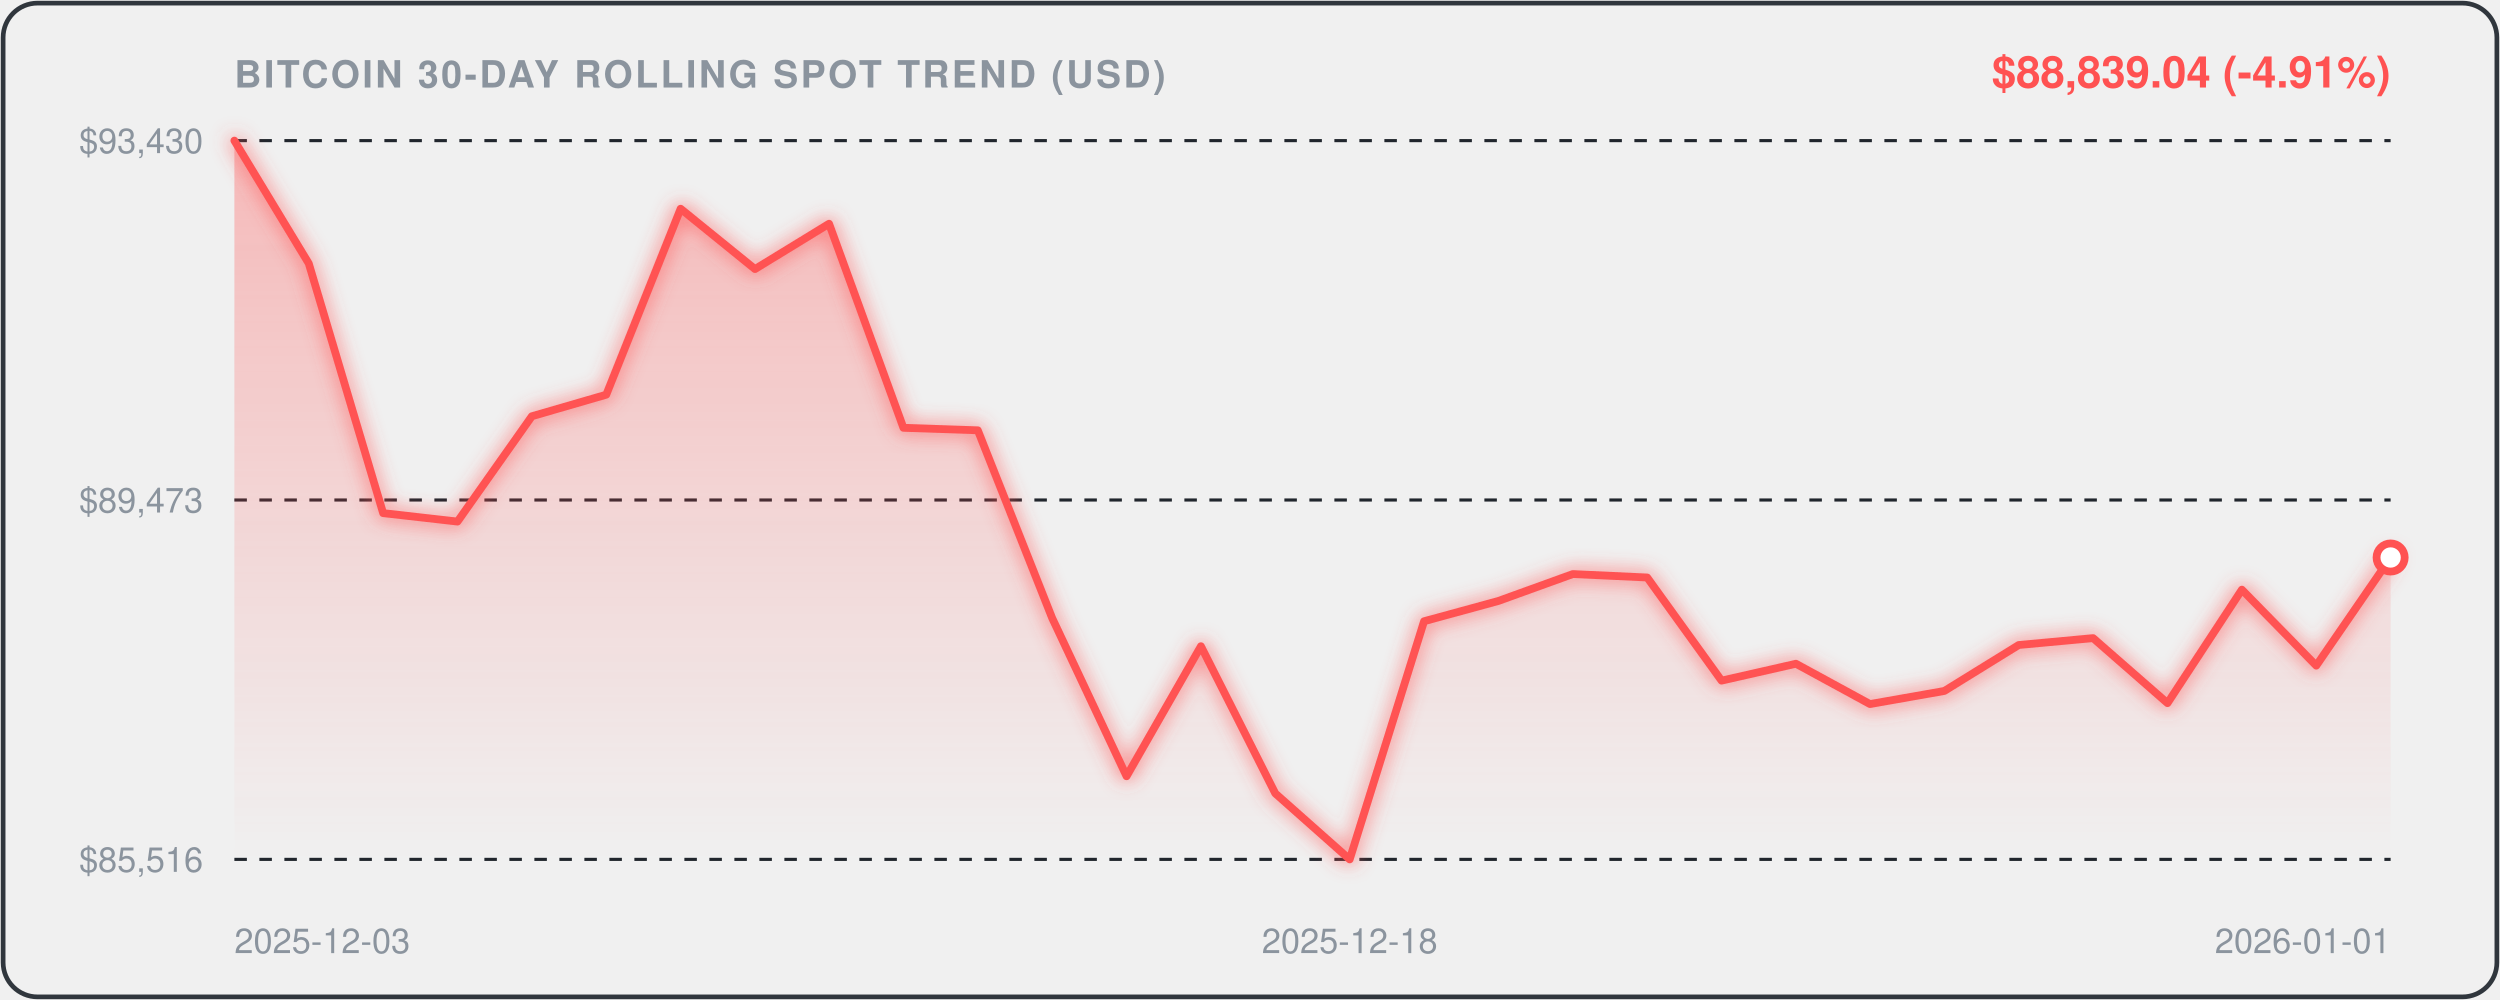
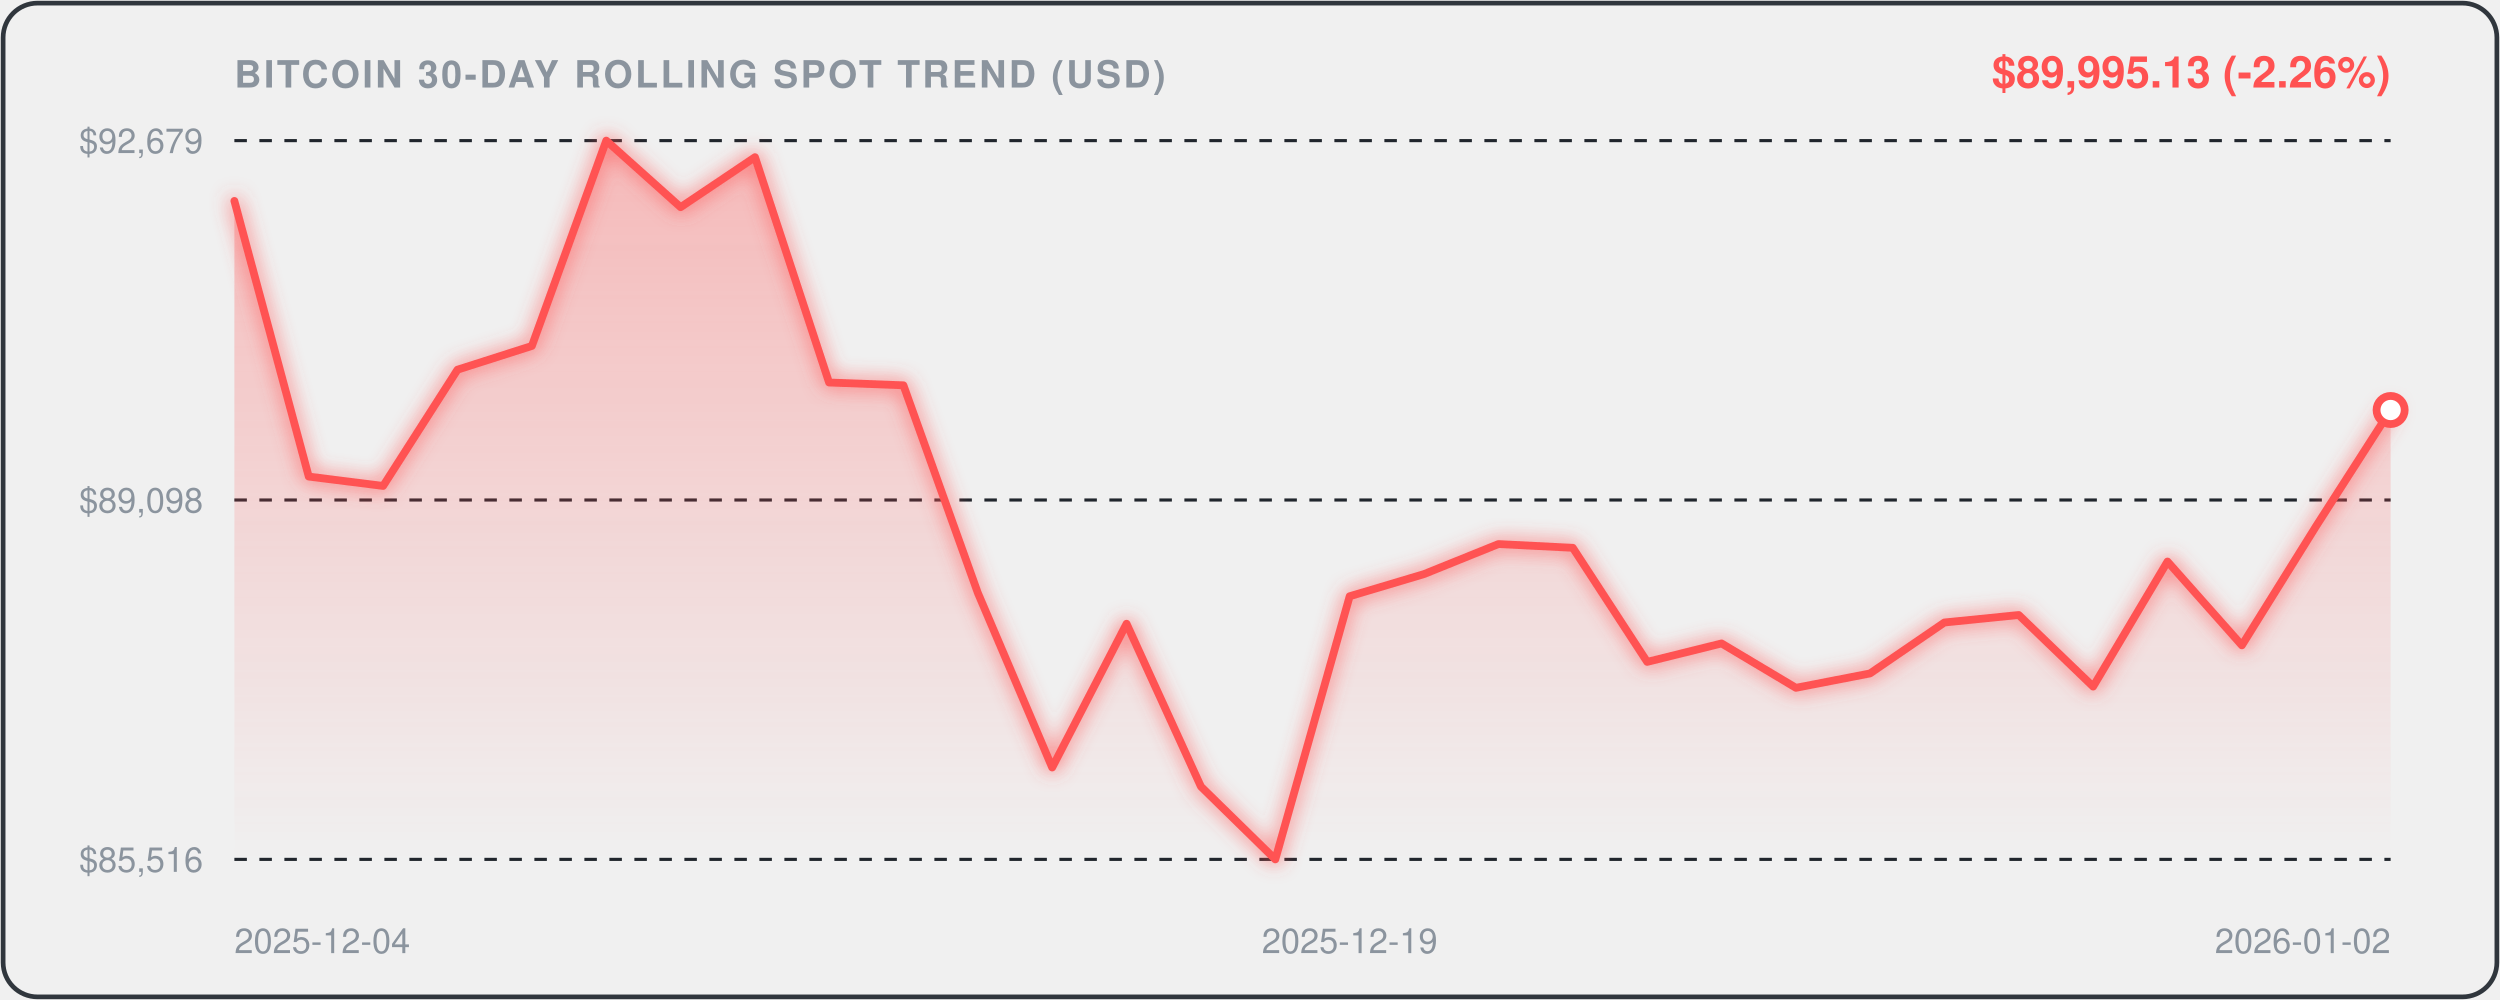
<svg xmlns="http://www.w3.org/2000/svg" viewBox="0 0 800 320" width="100%" height="100%" style="background:#0d1117;border-radius:12px;font-family:-apple-system,BlinkMacSystemFont,'Segoe UI',Helvetica,Arial,sans-serif;">
  <defs>
    <linearGradient id="areaGrad" x1="0" y1="0" x2="0" y2="1">
      <stop offset="0%" stop-color="rgba(255, 82, 82, 0.35)" />
      <stop offset="100%" stop-color="rgba(255, 82, 82, 0.0)" />
    </linearGradient>
    <filter id="glow" x="-20%" y="-20%" width="140%" height="140%">
      <feGaussianBlur stdDeviation="3" result="blur" />
      <feComposite in="SourceGraphic" in2="blur" operator="over" />
    </filter>
  </defs>
  <rect x="1" y="1" width="798" height="318" rx="11" fill="none" stroke="#30363d" stroke-width="1.5" />
  <text x="75" y="28" fill="#8b949e" font-size="12" font-weight="600" letter-spacing="0.8">BITCOIN 30-DAY ROLLING SPOT TREND (USD)</text>
-   <text x="765" y="28" text-anchor="end" fill="#FF5252" font-size="14" font-weight="700">$88,839.04 (-4.91%)</text>
+   <text x="765" y="28" text-anchor="end" fill="#FF5252" font-size="14" font-weight="700">$89,995.13 (-2.26%)</text>
  <line x1="75" y1="45" x2="765" y2="45" stroke="#21262d" stroke-width="1" stroke-dasharray="4,4" />
-   <text x="65" y="49" text-anchor="end" fill="#8b949e" font-size="11">$93,430</text>
+   <text x="65" y="49" text-anchor="end" fill="#8b949e" font-size="11">$92,679</text>
  <line x1="75" y1="160.0" x2="765" y2="160.0" stroke="#21262d" stroke-width="1" stroke-dasharray="4,4" />
-   <text x="65" y="164.0" text-anchor="end" fill="#8b949e" font-size="11">$89,473</text>
+   <text x="65" y="164.0" text-anchor="end" fill="#8b949e" font-size="11">$89,098</text>
  <line x1="75" y1="275" x2="765" y2="275" stroke="#21262d" stroke-width="1" stroke-dasharray="4,4" />
  <text x="65" y="279" text-anchor="end" fill="#8b949e" font-size="11">$85,516</text>
-   <path d="M 75.0,45.0 L 98.8,84.3 L 122.6,164.2 L 146.4,166.9 L 170.2,133.2 L 194.0,126.3 L 217.8,66.8 L 241.6,86.1 L 265.3,71.6 L 289.1,136.9 L 312.9,137.7 L 336.7,197.8 L 360.5,248.4 L 384.3,206.8 L 408.1,253.9 L 431.9,275.0 L 455.7,198.8 L 479.5,192.3 L 503.3,183.7 L 527.1,184.8 L 550.9,217.8 L 574.7,212.4 L 598.4,225.3 L 622.2,221.1 L 646.0,206.4 L 669.8,204.2 L 693.6,225.0 L 717.4,188.7 L 741.2,213.0 L 765.0,178.4 L 765.0,275.0 L 75.0,275.0 Z" fill="url(#areaGrad)" />
-   <path d="M 75.0,45.0 L 98.8,84.3 L 122.6,164.2 L 146.4,166.9 L 170.2,133.2 L 194.0,126.3 L 217.8,66.8 L 241.6,86.1 L 265.3,71.6 L 289.1,136.9 L 312.9,137.7 L 336.7,197.8 L 360.5,248.4 L 384.3,206.8 L 408.1,253.9 L 431.9,275.0 L 455.7,198.8 L 479.5,192.3 L 503.3,183.7 L 527.1,184.8 L 550.9,217.8 L 574.7,212.4 L 598.4,225.3 L 622.2,221.1 L 646.0,206.4 L 669.8,204.2 L 693.6,225.0 L 717.4,188.7 L 741.2,213.0 L 765.0,178.4" fill="none" stroke="#FF5252" stroke-width="2.5" stroke-linecap="round" stroke-linejoin="round" filter="url(#glow)" />
-   <circle cx="765.0" cy="178.4" r="4.5" fill="#ffffff" stroke="#FF5252" stroke-width="2.5" />
-   <text x="75.0" y="305" fill="#8b949e" font-size="11" text-anchor="start">2025-12-03</text>
-   <text x="431.9" y="305" fill="#8b949e" font-size="11" text-anchor="middle">2025-12-18</text>
-   <text x="765.0" y="305" fill="#8b949e" font-size="11" text-anchor="end">2026-01-01</text>
+   <path d="M 75.0,64.3 L 98.8,152.5 L 122.6,155.5 L 146.4,118.3 L 170.2,110.7 L 194.0,45.0 L 217.8,66.3 L 241.6,50.3 L 265.3,122.4 L 289.1,123.3 L 312.9,189.7 L 336.7,245.6 L 360.5,199.6 L 384.3,251.7 L 408.1,275.0 L 431.9,190.8 L 455.7,183.7 L 479.5,174.1 L 503.3,175.3 L 527.1,211.8 L 550.9,205.9 L 574.7,220.1 L 598.4,215.5 L 622.2,199.2 L 646.0,196.8 L 669.8,219.7 L 693.6,179.7 L 717.4,206.5 L 741.2,168.3 L 765.0,131.2 L 765.0,275.0 L 75.0,275.0 Z" fill="url(#areaGrad)" />
+   <path d="M 75.0,64.3 L 98.8,152.5 L 122.6,155.5 L 146.4,118.3 L 170.2,110.7 L 194.0,45.0 L 217.8,66.3 L 241.6,50.3 L 265.3,122.4 L 289.1,123.3 L 312.9,189.7 L 336.7,245.6 L 360.5,199.6 L 384.3,251.7 L 408.1,275.0 L 431.9,190.8 L 455.7,183.7 L 479.5,174.1 L 503.3,175.3 L 527.1,211.8 L 550.9,205.9 L 574.7,220.1 L 598.4,215.5 L 622.2,199.2 L 646.0,196.8 L 669.8,219.7 L 693.6,179.7 L 717.4,206.5 L 741.2,168.3 L 765.0,131.2" fill="none" stroke="#FF5252" stroke-width="2.5" stroke-linecap="round" stroke-linejoin="round" filter="url(#glow)" />
+   <circle cx="765.0" cy="131.2" r="4.5" fill="#ffffff" stroke="#FF5252" stroke-width="2.5" />
+   <text x="75.0" y="305" fill="#8b949e" font-size="11" text-anchor="start">2025-12-04</text>
+   <text x="431.9" y="305" fill="#8b949e" font-size="11" text-anchor="middle">2025-12-19</text>
+   <text x="765.0" y="305" fill="#8b949e" font-size="11" text-anchor="end">2026-01-02</text>
</svg>
